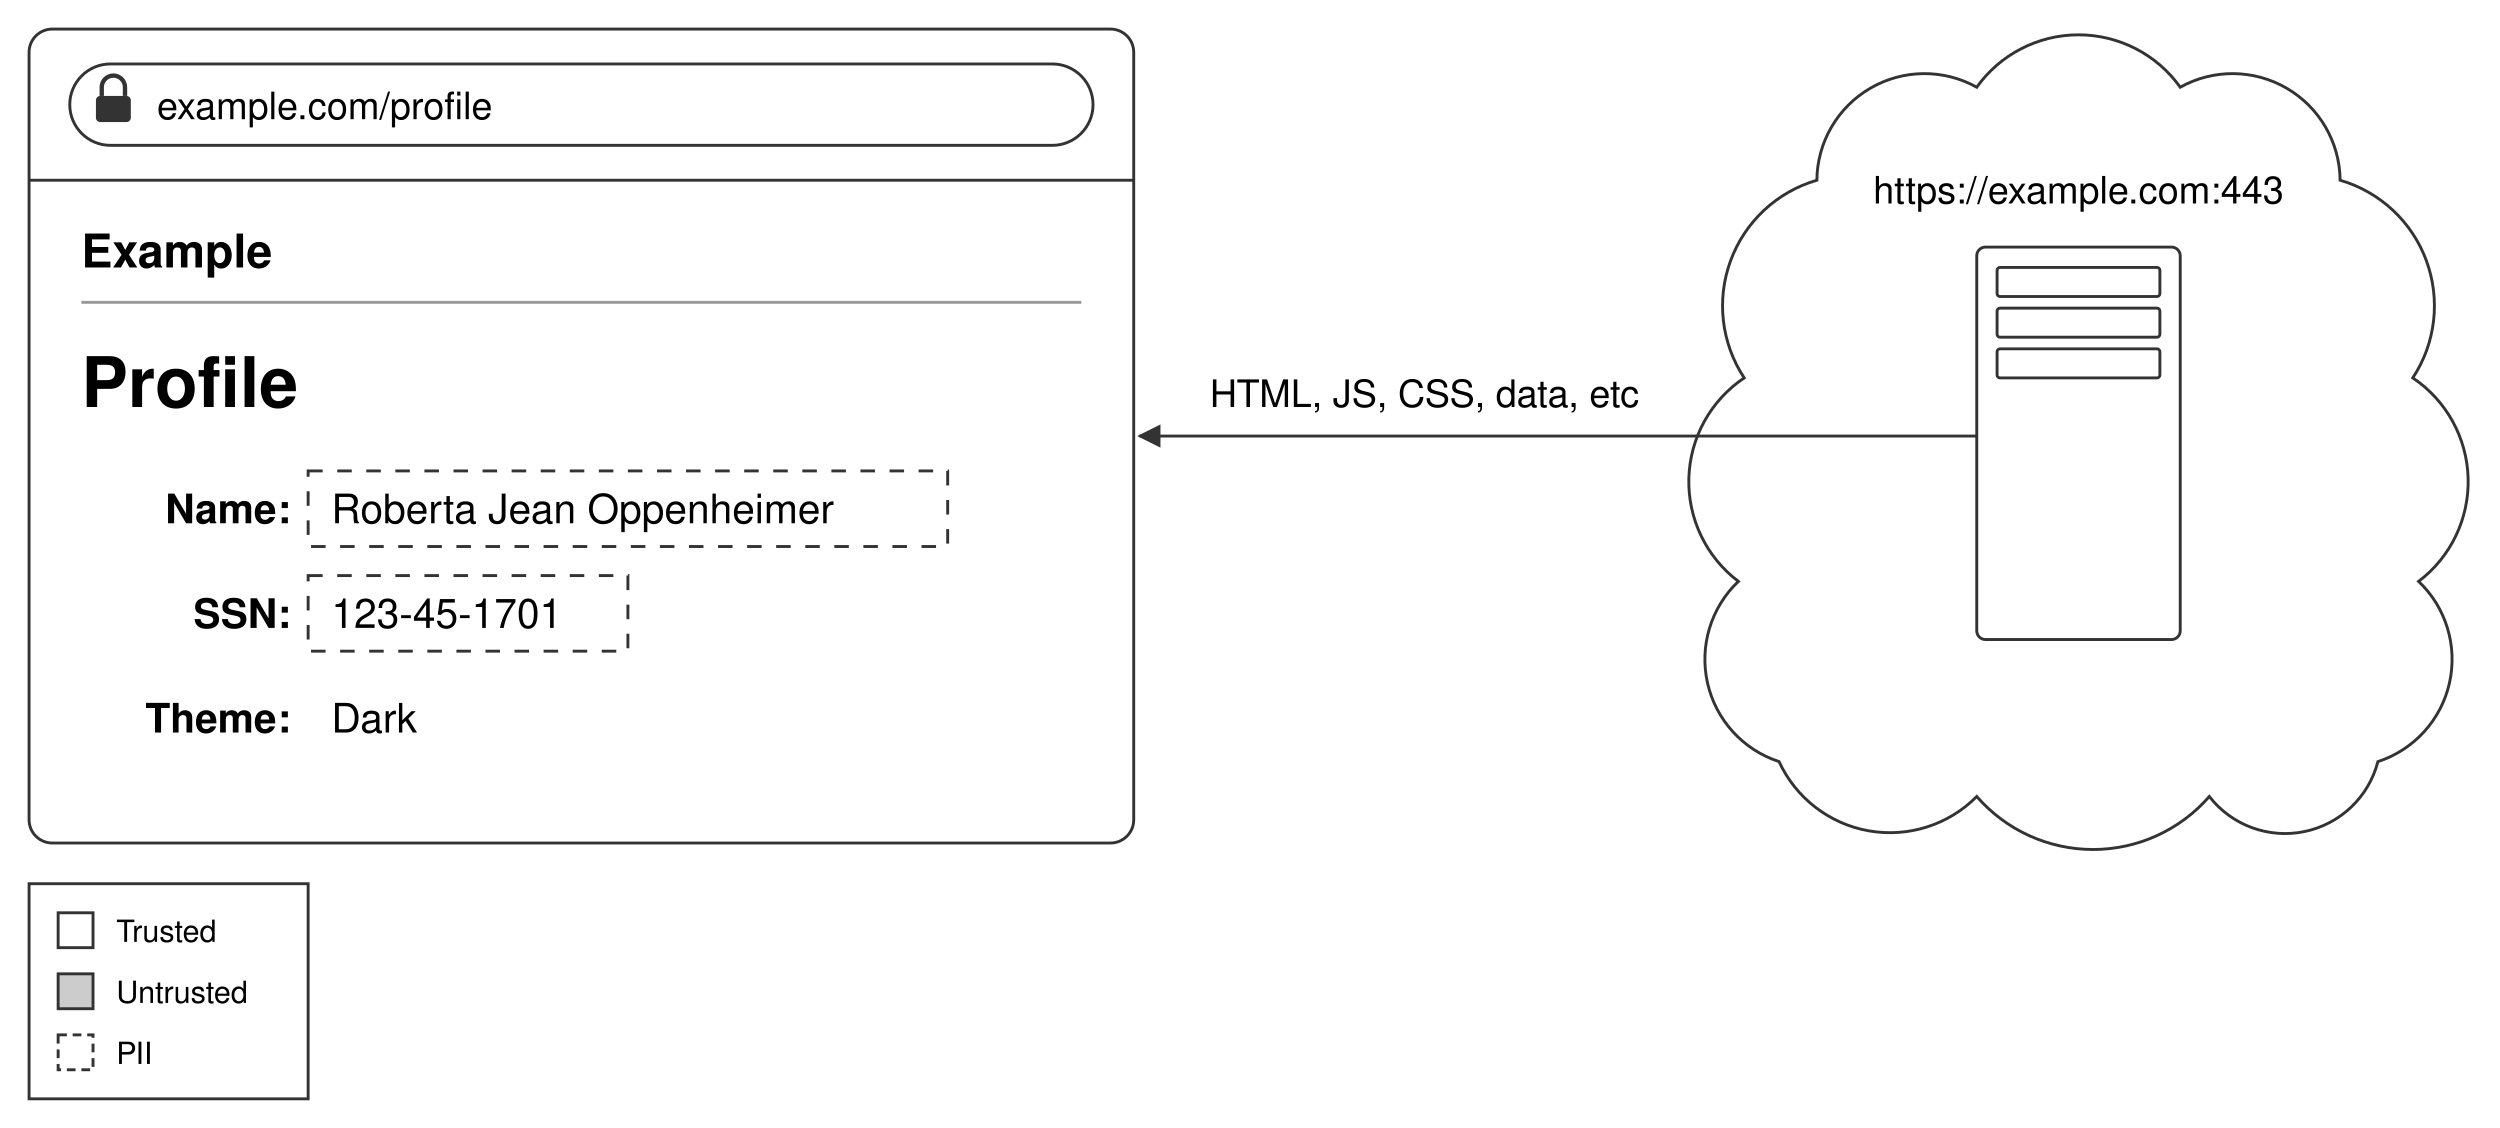
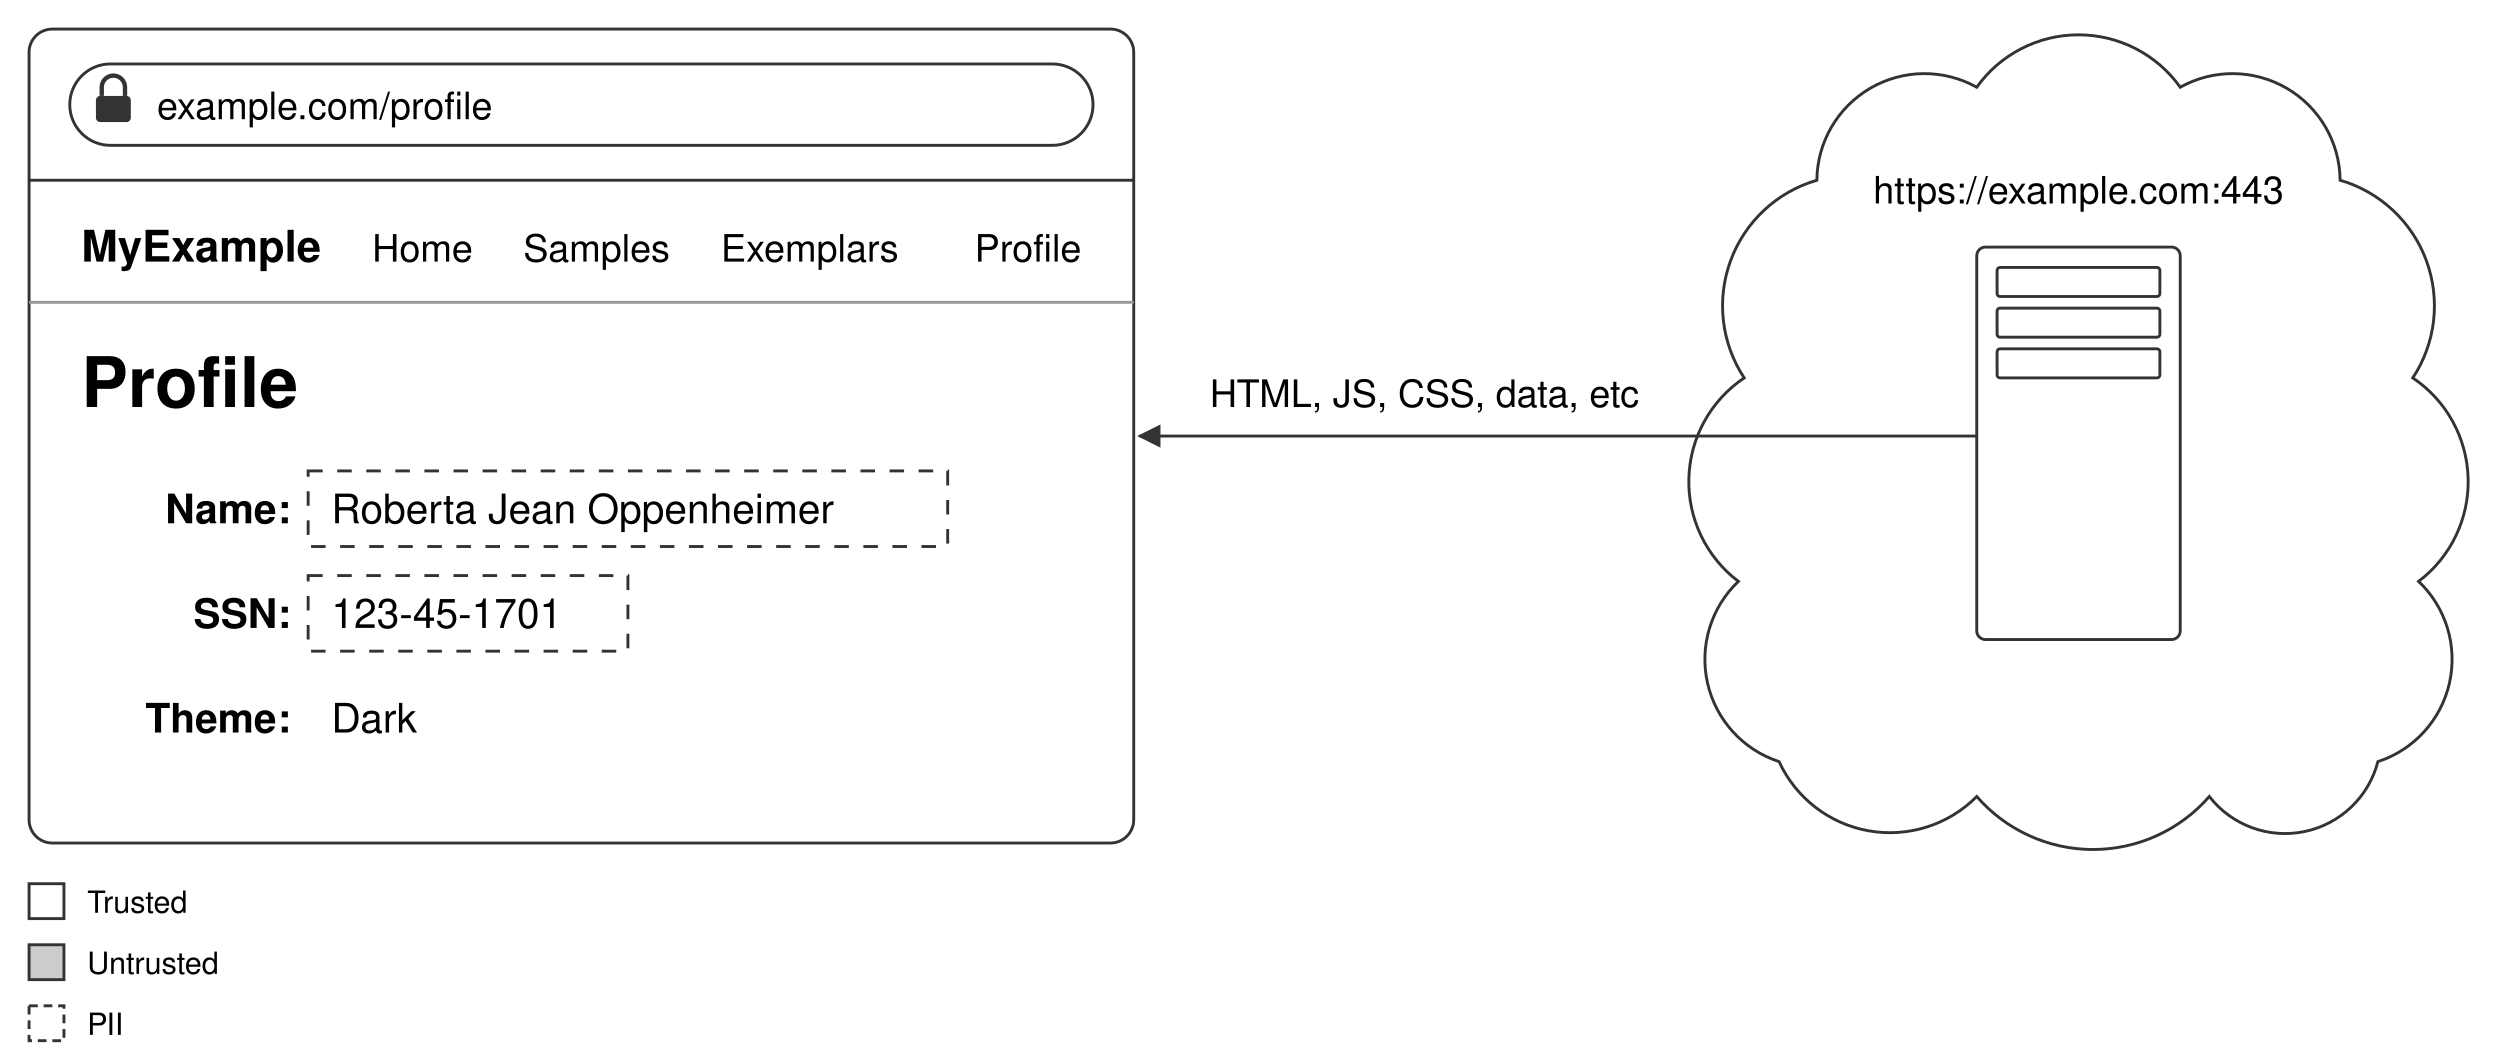
- <svg xmlns="http://www.w3.org/2000/svg" width="860" height="388" viewBox="0 0 860 388" font-family="-apple-system, BlinkMacSystemFont, 'Segoe UI', Helvetica, Arial, sans-serif" font-size="14" fill="#000">
+ <svg xmlns="http://www.w3.org/2000/svg" width="860" height="366" viewBox="0 0 860 366" font-family="-apple-system, BlinkMacSystemFont, 'Segoe UI', Helvetica, Arial, sans-serif" font-size="14" fill="#000">
  <defs>
    <marker id="arrowhead" viewBox="0 0 10 10" refX="9" refY="5" markerWidth="8" markerHeight="8" orient="auto-start-reverse">
      <path d="M0,0 L10,5 L0,10 z" fill="#333" />
    </marker>
  </defs>
-   <rect width="860" height="388" fill="#fff" />
+   <rect width="860" height="366" fill="#fff" />
  <rect x="10" y="10" width="380" height="280" rx="8" fill="#fff" stroke="#333" />
  <rect x="24" y="22" width="352" height="28" rx="14" fill="#fff" stroke="#333" />
  <path d="M35,33 v-3 a4,4 0 0 1 8,0 v3" fill="none" stroke="#333" stroke-width="1.5" />
  <rect x="33" y="33" width="12" height="9" rx="1.5" fill="#333" />
  <text x="54" y="41" font-size="13">example.com/profile</text>
  <line x1="10" y1="62" x2="390" y2="62" stroke="#333" />
-   <text x="28" y="92" font-size="16" font-weight="bold">Example</text>
-   <line x1="28" y1="104" x2="372" y2="104" stroke="#999" />
+   <text x="28" y="90" font-size="15" font-weight="bold">MyExample</text>
+   <text x="128" y="90" font-size="13">Home</text>
+   <text x="180" y="90" font-size="13">Samples</text>
+   <text x="248" y="90" font-size="13">Exemplars</text>
+   <text x="372" y="90" font-size="13" text-anchor="end">Profile</text>
+   <line x1="10" y1="104" x2="390" y2="104" stroke="#999" />
  <text x="28" y="140" font-size="24" font-weight="bold">Profile</text>
  <text x="100" y="180" text-anchor="end" font-weight="bold">Name:</text>
  <rect x="106" y="162" width="220" height="26" fill="#fff" stroke="#333" stroke-dasharray="5 5" />
  <text x="114" y="180">Roberta Jean Oppenheimer</text>
  <text x="100" y="216" text-anchor="end" font-weight="bold">SSN:</text>
  <rect x="106" y="198" width="110" height="26" fill="#fff" stroke="#333" stroke-dasharray="5 5" />
  <text x="114" y="216">123-45-1701</text>
  <text x="100" y="252" text-anchor="end" font-weight="bold">Theme:</text>
  <text x="114" y="252">Dark</text>
  <path d="M612,262            A37,37 0 0 1 598,200            A43,43 0 0 1 600,130            A45,45 0 0 1 625,62            A37,37 0 0 1 680,30            A43,43 0 0 1 750,30            A37,37 0 0 1 805,62            A45,45 0 0 1 830,130            A43,43 0 0 1 832,200            A37,37 0 0 1 818,262            A33,33 0 0 1 760,274            A53,53 0 0 1 680,274            A42,42 0 0 1 612,262 z" fill="#fff" stroke="#333" />
  <rect x="680" y="85" width="70" height="135" rx="3" fill="#fff" stroke="#333" />
  <rect x="687" y="92" width="56" height="10" rx="1" fill="#fff" stroke="#333" />
  <rect x="687" y="106" width="56" height="10" rx="1" fill="#fff" stroke="#333" />
  <rect x="687" y="120" width="56" height="10" rx="1" fill="#fff" stroke="#333" />
  <text x="715" y="70" text-anchor="middle" font-size="13">https://example.com:443</text>
  <line x1="680" y1="150" x2="392" y2="150" stroke="#333" marker-end="url(#arrowhead)" />
  <text x="490" y="140" text-anchor="middle" font-size="13">HTML, JS, CSS, data, etc</text>
-   <rect x="10" y="304" width="96" height="74" fill="#fff" stroke="#333" />
-   <rect x="20" y="314" width="12" height="12" fill="#fff" stroke="#333" />
-   <text x="40" y="324" font-size="10.5">Trusted</text>
-   <rect x="20" y="335" width="12" height="12" fill="#ccc" stroke="#333" />
-   <text x="40" y="345" font-size="10.5">Untrusted</text>
-   <rect x="20" y="356" width="12" height="12" fill="#fff" stroke="#333" stroke-dasharray="3 2" />
-   <text x="40" y="366" font-size="10.5">PII</text>
+   <rect x="10" y="304" width="12" height="12" fill="#fff" stroke="#333" />
+   <text x="30" y="314" font-size="10.5">Trusted</text>
+   <rect x="10" y="325" width="12" height="12" fill="#ccc" stroke="#333" />
+   <text x="30" y="335" font-size="10.5">Untrusted</text>
+   <rect x="10" y="346" width="12" height="12" fill="#fff" stroke="#333" stroke-dasharray="3 2" />
+   <text x="30" y="356" font-size="10.5">PII</text>
</svg>
